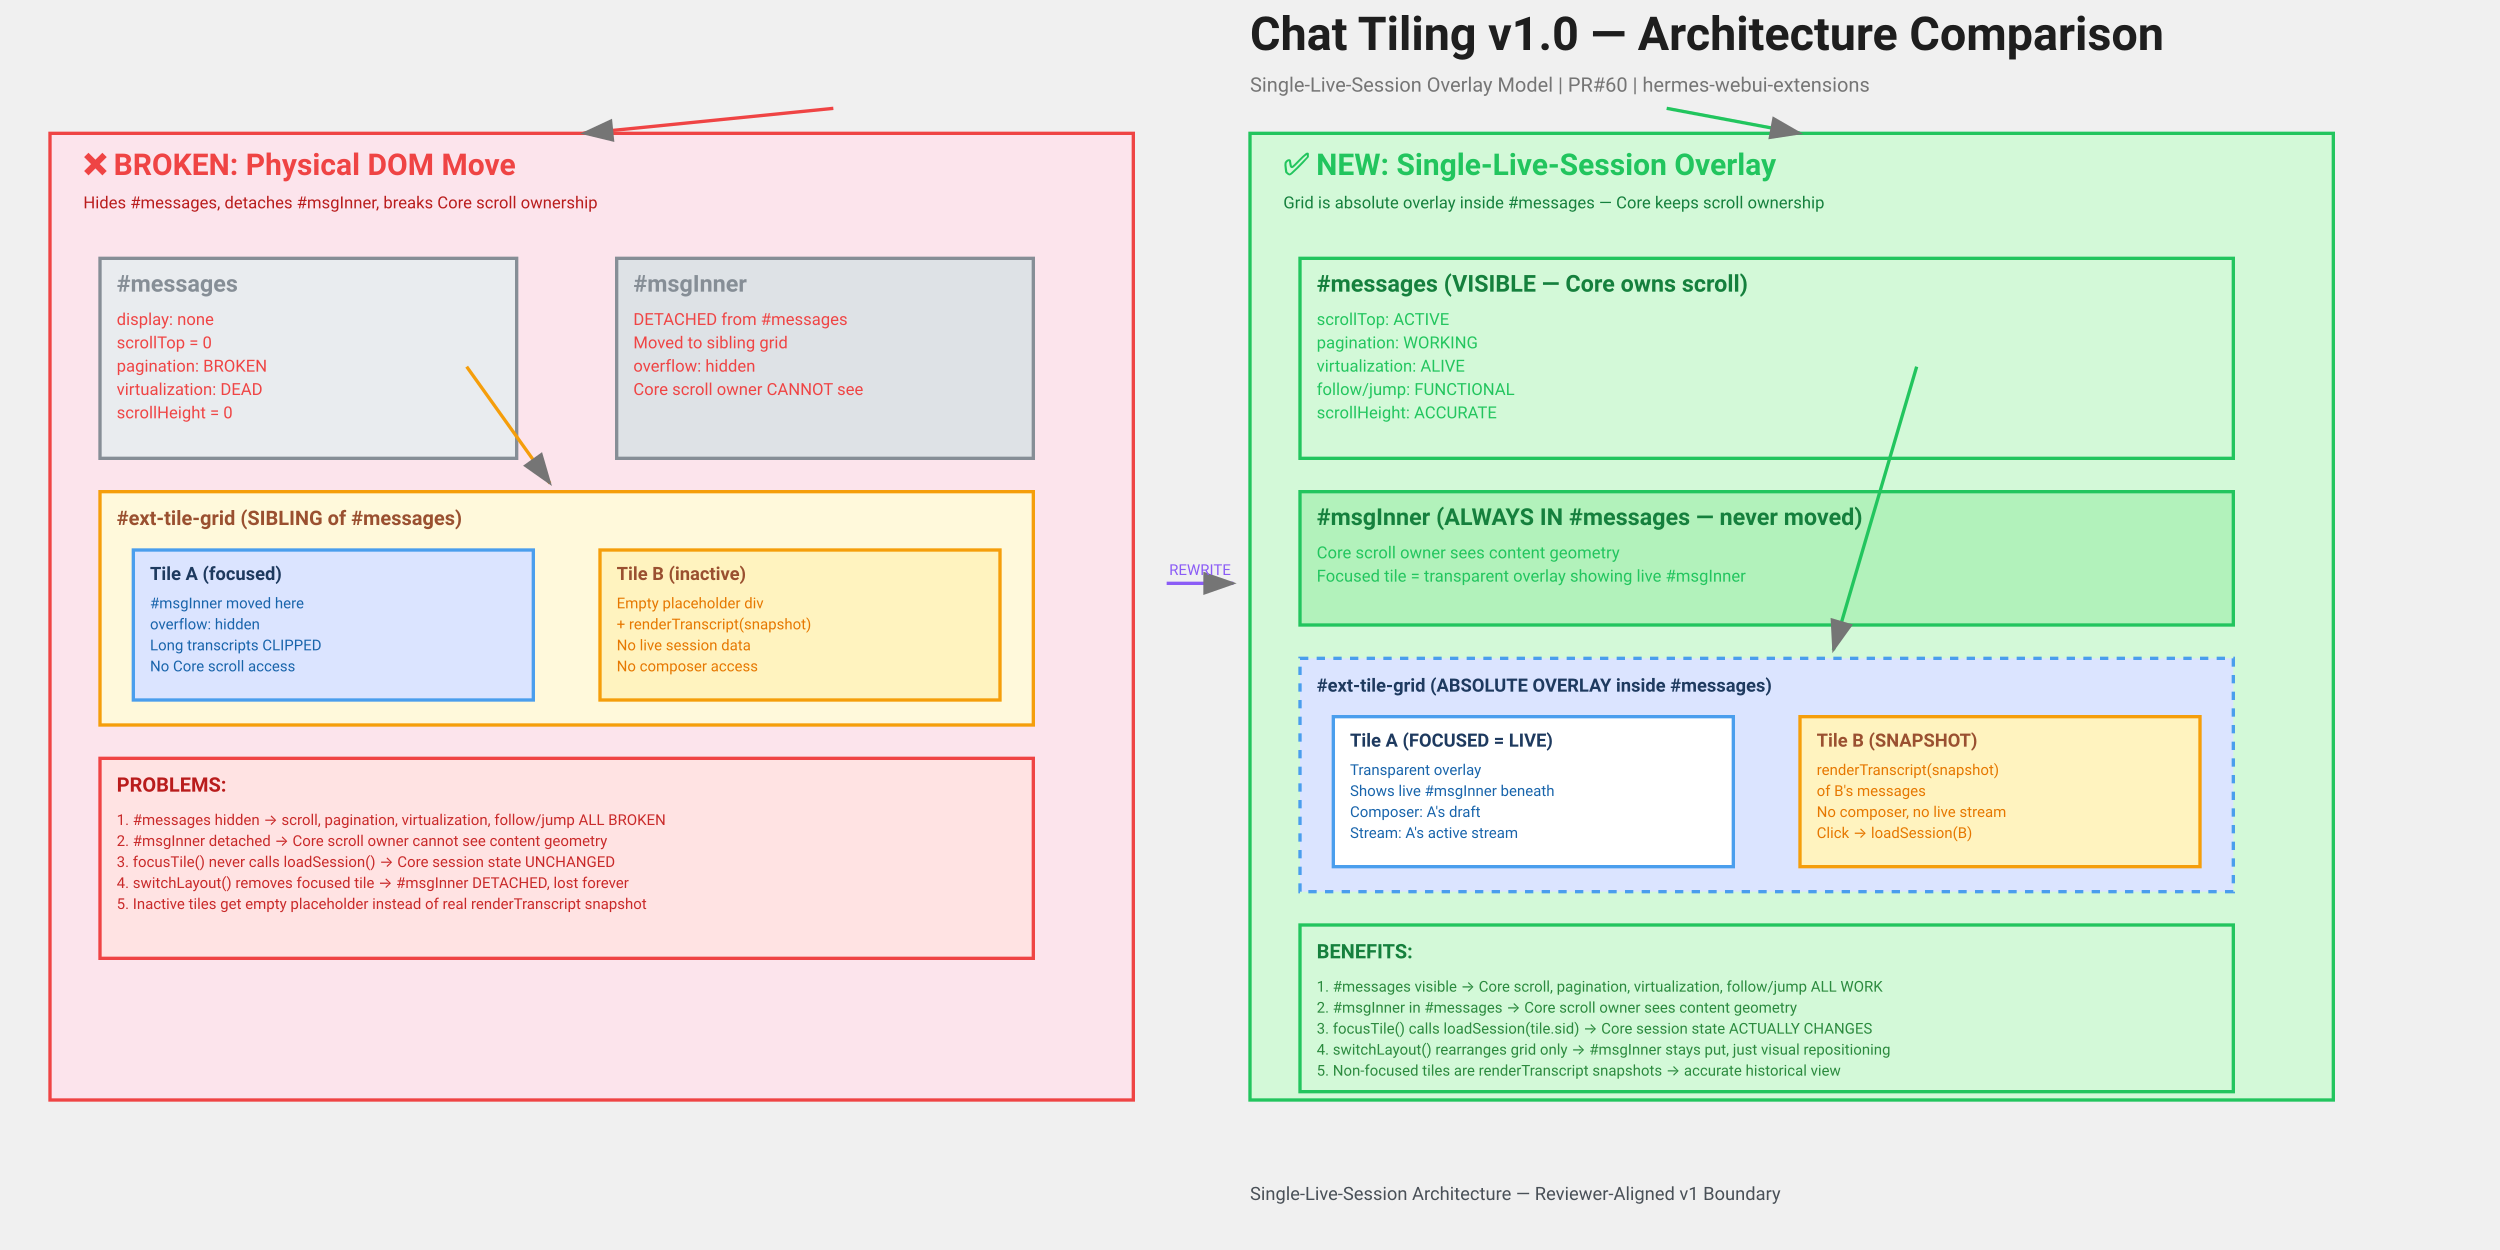
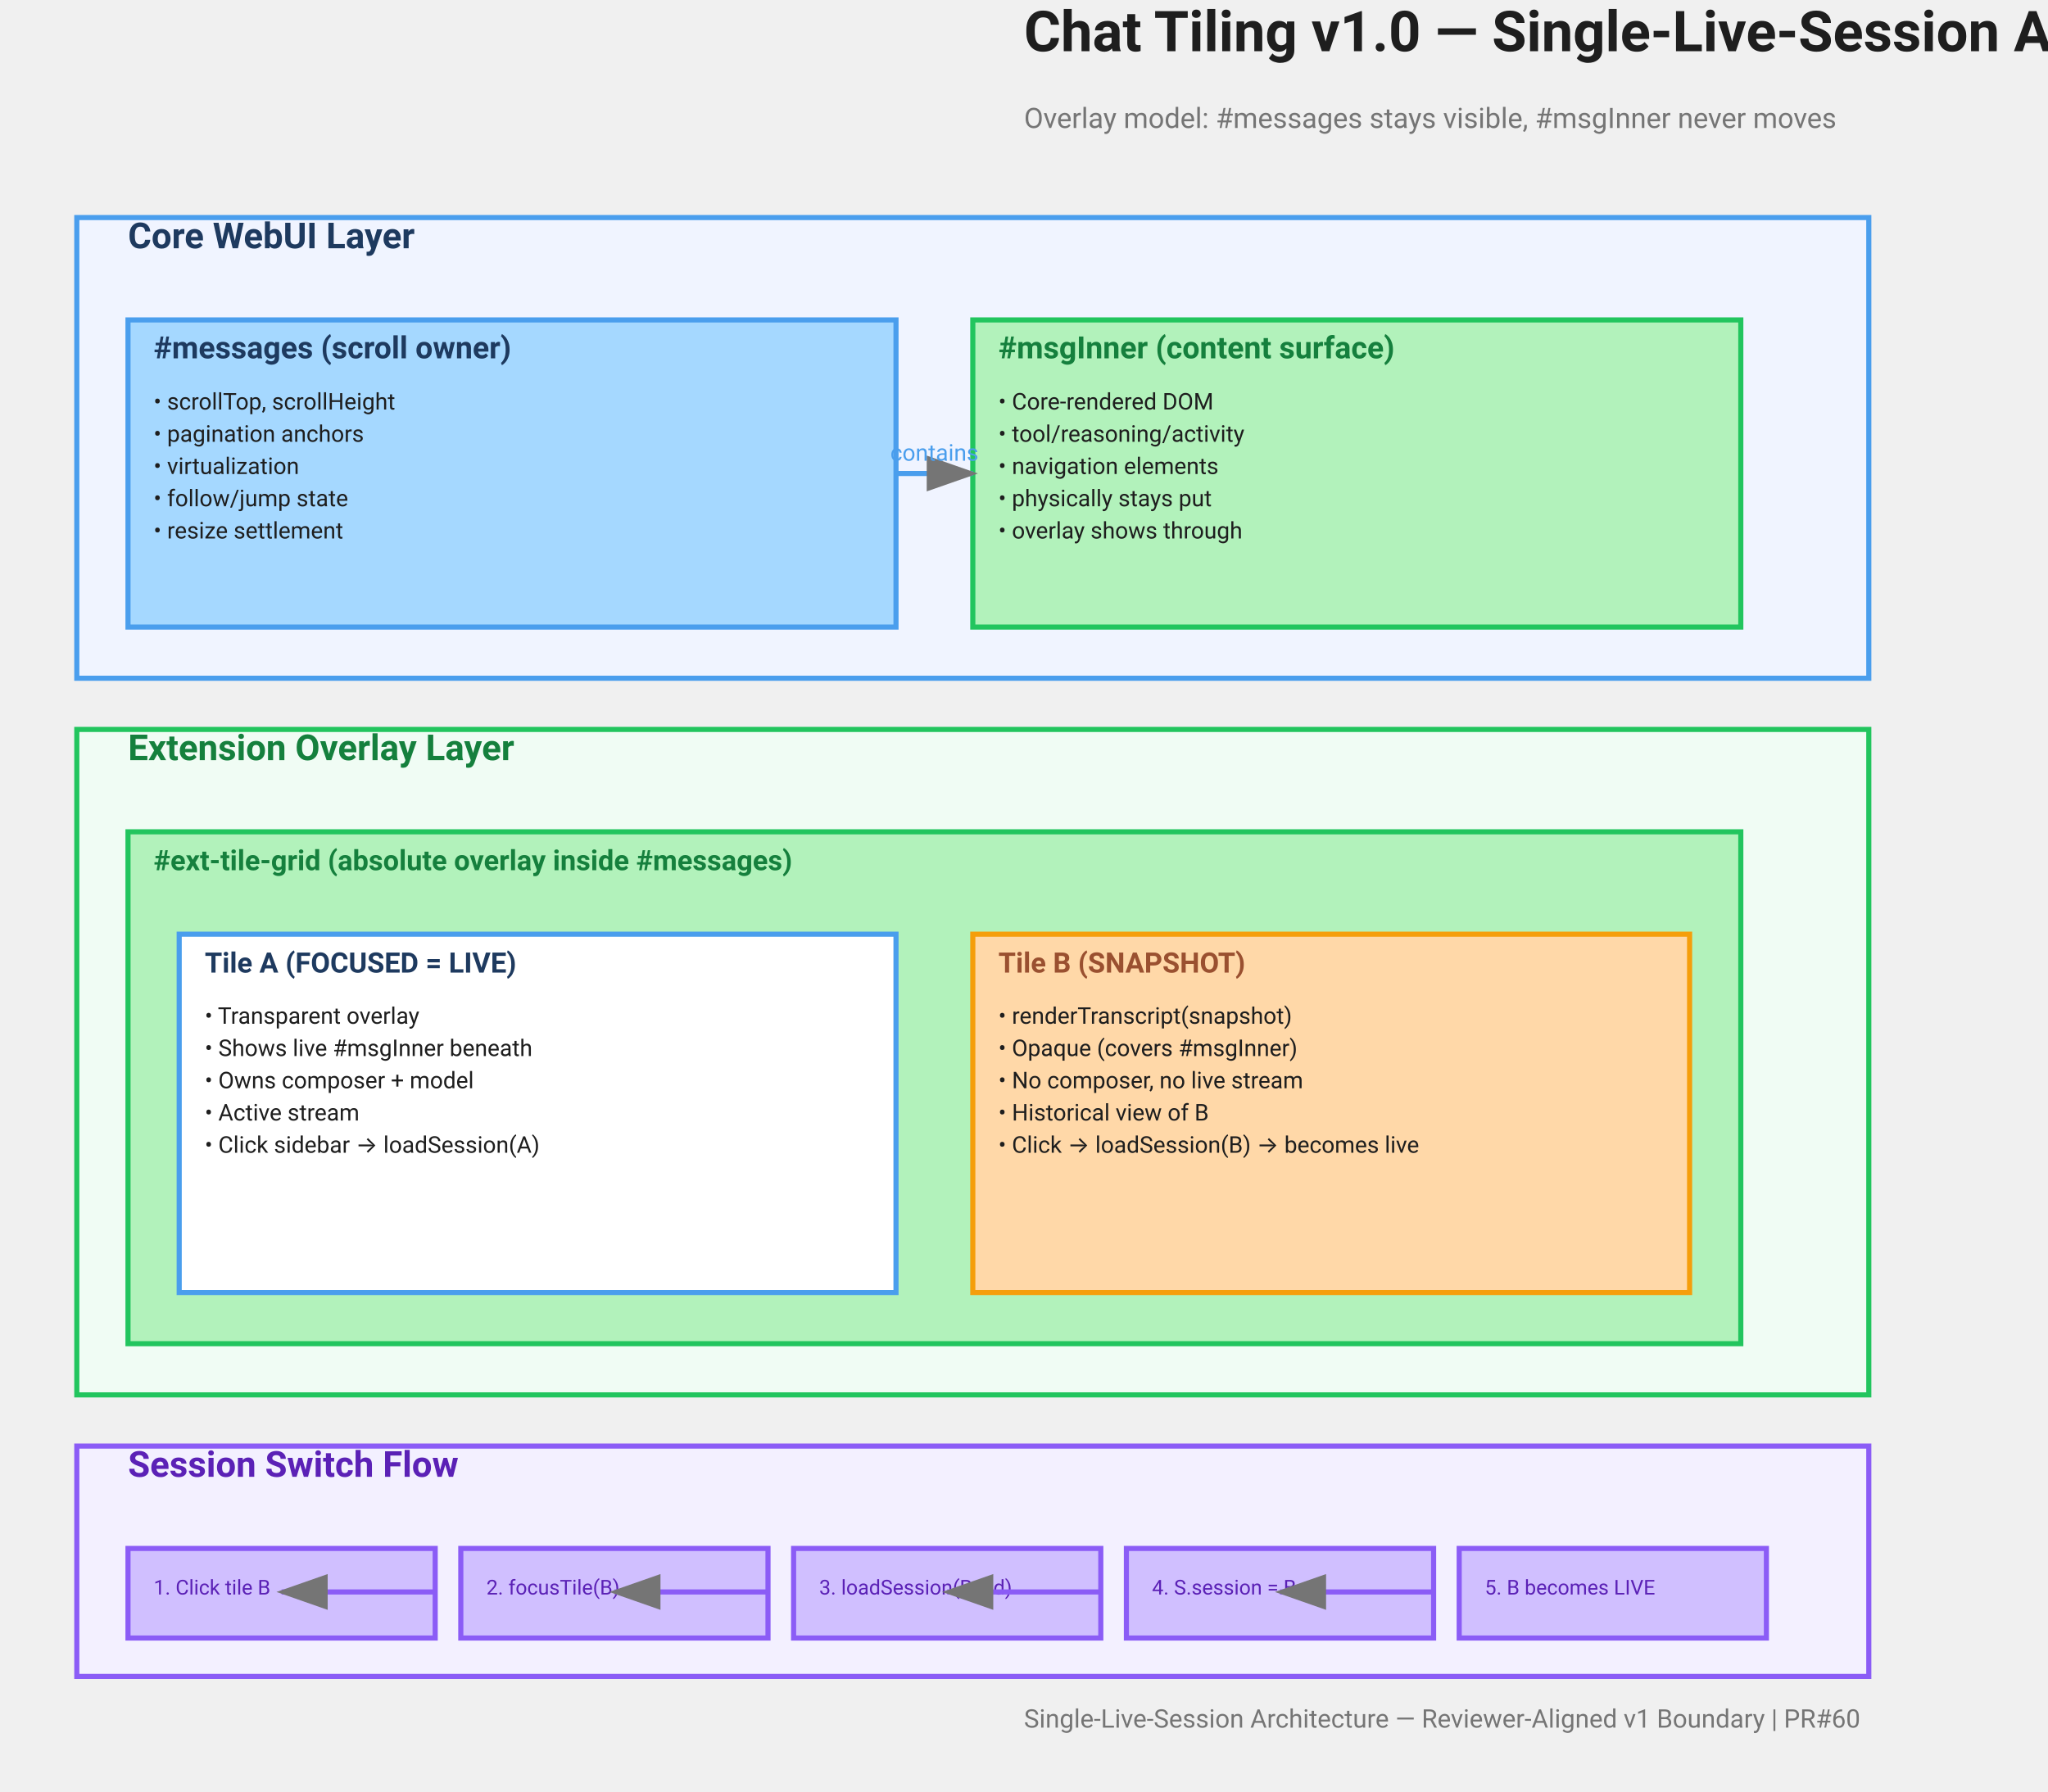
- <svg xmlns="http://www.w3.org/2000/svg" width="1500" height="750" viewBox="0 0 1500 750">
+ <svg xmlns="http://www.w3.org/2000/svg" width="800" height="700" viewBox="0 0 800 700">
  <defs>
    <marker id="arrowhead" markerWidth="10" markerHeight="7" refX="9" refY="3.5" orient="auto">
      <polygon points="0 0, 10 3.5, 0 7" fill="#757575" />
    </marker>
  </defs>
  <style>
  text { font-family: -apple-system, BlinkMacSystemFont, 'Segoe UI', Roboto, sans-serif; }
</style>
-   <text x="750" y="30" font-size="28" fill="#1e1e1e" font-weight="bold" text-anchor="center">Chat Tiling v1.0 — Architecture Comparison</text>
-   <text x="750" y="55" font-size="12" fill="#757575" font-weight="normal" text-anchor="center">Single-Live-Session Overlay Model  |  PR#60  |  hermes-webui-extensions</text>
-   <rect x="30" y="80" width="650" height="580" fill="#fce4ec" stroke="#ef4444" stroke-width="2" opacity="15" />
-   <text x="50" y="105" font-size="18" fill="#ef4444" font-weight="bold" text-anchor="left">❌ BROKEN: Physical DOM Move</text>
-   <text x="50" y="125" font-size="10" fill="#b91c1c" font-weight="normal" text-anchor="left">Hides #messages, detaches #msgInner, breaks Core scroll ownership</text>
-   <rect x="60" y="155" width="250" height="120" fill="#e9ecef" stroke="#868e96" stroke-width="2" opacity="100" />
-   <text x="70" y="175" font-size="14" fill="#868e96" font-weight="bold" text-anchor="left">#messages</text>
-   <text x="70" y="195" font-size="10" fill="#ef4444" font-weight="normal" text-anchor="left">
-     <tspan x="70" dy="0">display: none</tspan>
-     <tspan x="70" dy="14.0">scrollTop = 0</tspan>
-     <tspan x="70" dy="14.0">pagination: BROKEN</tspan>
-     <tspan x="70" dy="14.0">virtualization: DEAD</tspan>
-     <tspan x="70" dy="14.0">scrollHeight = 0</tspan>
+   <text x="400" y="20" font-size="22" fill="#1e1e1e" font-weight="bold" text-anchor="center">Chat Tiling v1.0 — Single-Live-Session Architecture</text>
+   <text x="400" y="50" font-size="11" fill="#757575" font-weight="normal" text-anchor="center">Overlay model: #messages stays visible, #msgInner never moves</text>
+   <rect x="30" y="85" width="700" height="180" fill="#f0f4ff" stroke="#4a9eed" stroke-width="2" opacity="10" />
+   <text x="50" y="97" font-size="14" fill="#1e3a5f" font-weight="bold" text-anchor="left">Core WebUI Layer</text>
+   <rect x="50" y="125" width="300" height="120" fill="#a5d8ff" stroke="#4a9eed" stroke-width="2" opacity="100" />
+   <text x="60" y="140" font-size="12" fill="#1e3a5f" font-weight="bold" text-anchor="left">#messages (scroll owner)</text>
+   <text x="60" y="160" font-size="9" fill="#1e1e1e" font-weight="normal" text-anchor="left">
+     <tspan x="60" dy="0">• scrollTop, scrollHeight</tspan>
+     <tspan x="60" dy="12.6">• pagination anchors</tspan>
+     <tspan x="60" dy="12.6">• virtualization</tspan>
+     <tspan x="60" dy="12.6">• follow/jump state</tspan>
+     <tspan x="60" dy="12.6">• resize settlement</tspan>
  </text>
-   <rect x="370" y="155" width="250" height="120" fill="#dee2e6" stroke="#868e96" stroke-width="2" opacity="100" />
-   <text x="380" y="175" font-size="14" fill="#868e96" font-weight="bold" text-anchor="left">#msgInner</text>
-   <text x="380" y="195" font-size="10" fill="#ef4444" font-weight="normal" text-anchor="left">
-     <tspan x="380" dy="0">DETACHED from #messages</tspan>
-     <tspan x="380" dy="14.0">Moved to sibling grid</tspan>
-     <tspan x="380" dy="14.0">overflow: hidden</tspan>
-     <tspan x="380" dy="14.0">Core scroll owner CANNOT see</tspan>
+   <rect x="380" y="125" width="300" height="120" fill="#b2f2bb" stroke="#22c55e" stroke-width="2" opacity="100" />
+   <text x="390" y="140" font-size="12" fill="#15803d" font-weight="bold" text-anchor="left">#msgInner (content surface)</text>
+   <text x="390" y="160" font-size="9" fill="#1e1e1e" font-weight="normal" text-anchor="left">
+     <tspan x="390" dy="0">• Core-rendered DOM</tspan>
+     <tspan x="390" dy="12.6">• tool/reasoning/activity</tspan>
+     <tspan x="390" dy="12.6">• navigation elements</tspan>
+     <tspan x="390" dy="12.6">• physically stays put</tspan>
+     <tspan x="390" dy="12.6">• overlay shows through</tspan>
  </text>
-   <rect x="60" y="295" width="560" height="140" fill="#fff9db" stroke="#f59e0b" stroke-width="2" opacity="100" />
-   <text x="70" y="315" font-size="12" fill="#9a5030" font-weight="bold" text-anchor="left">#ext-tile-grid (SIBLING of #messages)</text>
-   <rect x="80" y="330" width="240" height="90" fill="#dbe4ff" stroke="#4a9eed" stroke-width="2" opacity="100" />
-   <text x="90" y="348" font-size="11" fill="#1e3a5f" font-weight="bold" text-anchor="left">Tile A (focused)</text>
-   <text x="90" y="365" font-size="9" fill="#1864ab" font-weight="normal" text-anchor="left">
-     <tspan x="90" dy="0">#msgInner moved here</tspan>
-     <tspan x="90" dy="12.6">overflow: hidden</tspan>
-     <tspan x="90" dy="12.6">Long transcripts CLIPPED</tspan>
-     <tspan x="90" dy="12.6">No Core scroll access</tspan>
+   <line x1="350" y1="185" x2="380" y2="185" stroke="#4a9eed" stroke-width="2" marker-end="url(#arrowhead)" />
+   <text x="365.0" y="180.0" font-size="9" fill="#4a9eed" text-anchor="middle">contains</text>
+   <rect x="30" y="285" width="700" height="260" fill="#f0fcf4" stroke="#22c55e" stroke-width="2" opacity="10" />
+   <text x="50" y="297" font-size="14" fill="#15803d" font-weight="bold" text-anchor="left">Extension Overlay Layer</text>
+   <rect x="50" y="325" width="630" height="200" fill="#b2f2bb" stroke="#22c55e" stroke-width="2" opacity="20" />
+   <text x="60" y="340" font-size="11" fill="#15803d" font-weight="bold" text-anchor="left">#ext-tile-grid (absolute overlay inside #messages)</text>
+   <rect x="70" y="365" width="280" height="140" fill="#ffffff" stroke="#4a9eed" stroke-width="2" opacity="40" />
+   <text x="80" y="380" font-size="11" fill="#1e3a5f" font-weight="bold" text-anchor="left">Tile A (FOCUSED = LIVE)</text>
+   <text x="80" y="400" font-size="9" fill="#1e1e1e" font-weight="normal" text-anchor="left">
+     <tspan x="80" dy="0">• Transparent overlay</tspan>
+     <tspan x="80" dy="12.6">• Shows live #msgInner beneath</tspan>
+     <tspan x="80" dy="12.6">• Owns composer + model</tspan>
+     <tspan x="80" dy="12.6">• Active stream</tspan>
+     <tspan x="80" dy="12.6">• Click sidebar → loadSession(A)</tspan>
  </text>
-   <rect x="360" y="330" width="240" height="90" fill="#fff3bf" stroke="#f59e0b" stroke-width="2" opacity="100" />
-   <text x="370" y="348" font-size="11" fill="#9a5030" font-weight="bold" text-anchor="left">Tile B (inactive)</text>
-   <text x="370" y="365" font-size="9" fill="#e67700" font-weight="normal" text-anchor="left">
-     <tspan x="370" dy="0">Empty placeholder div</tspan>
-     <tspan x="370" dy="12.6">+ renderTranscript(snapshot)</tspan>
-     <tspan x="370" dy="12.6">No live session data</tspan>
-     <tspan x="370" dy="12.6">No composer access</tspan>
+   <rect x="380" y="365" width="280" height="140" fill="#ffd8a8" stroke="#f59e0b" stroke-width="2" opacity="100" />
+   <text x="390" y="380" font-size="11" fill="#9a5030" font-weight="bold" text-anchor="left">Tile B (SNAPSHOT)</text>
+   <text x="390" y="400" font-size="9" fill="#1e1e1e" font-weight="normal" text-anchor="left">
+     <tspan x="390" dy="0">• renderTranscript(snapshot)</tspan>
+     <tspan x="390" dy="12.6">• Opaque (covers #msgInner)</tspan>
+     <tspan x="390" dy="12.6">• No composer, no live stream</tspan>
+     <tspan x="390" dy="12.6">• Historical view of B</tspan>
+     <tspan x="390" dy="12.6">• Click → loadSession(B) → becomes live</tspan>
  </text>
-   <rect x="60" y="455" width="560" height="120" fill="#ffe3e3" stroke="#ef4444" stroke-width="2" opacity="100" />
-   <text x="70" y="475" font-size="12" fill="#b91c1c" font-weight="bold" text-anchor="left">PROBLEMS:</text>
-   <text x="70" y="495" font-size="9" fill="#c92a2a" font-weight="normal" text-anchor="left">
-     <tspan x="70" dy="0">1. #messages hidden → scroll, pagination, virtualization, follow/jump ALL BROKEN</tspan>
-     <tspan x="70" dy="12.6">2. #msgInner detached → Core scroll owner cannot see content geometry</tspan>
-     <tspan x="70" dy="12.6">3. focusTile() never calls loadSession() → Core session state UNCHANGED</tspan>
-     <tspan x="70" dy="12.6">4. switchLayout() removes focused tile → #msgInner DETACHED, lost forever</tspan>
-     <tspan x="70" dy="12.6">5. Inactive tiles get empty placeholder instead of real renderTranscript snapshot</tspan>
-   </text>
-   <rect x="750" y="80" width="650" height="580" fill="#d3f9d8" stroke="#22c55e" stroke-width="2" opacity="15" />
-   <text x="770" y="105" font-size="18" fill="#22c55e" font-weight="bold" text-anchor="left">✅ NEW: Single-Live-Session Overlay</text>
-   <text x="770" y="125" font-size="10" fill="#15803d" font-weight="normal" text-anchor="left">Grid is absolute overlay inside #messages — Core keeps scroll ownership</text>
-   <rect x="780" y="155" width="560" height="120" fill="#d3f9d8" stroke="#22c55e" stroke-width="2" opacity="100" />
-   <text x="790" y="175" font-size="14" fill="#15803d" font-weight="bold" text-anchor="left">#messages (VISIBLE — Core owns scroll)</text>
-   <text x="790" y="195" font-size="10" fill="#22c55e" font-weight="normal" text-anchor="left">
-     <tspan x="790" dy="0">scrollTop: ACTIVE</tspan>
-     <tspan x="790" dy="14.0">pagination: WORKING</tspan>
-     <tspan x="790" dy="14.0">virtualization: ALIVE</tspan>
-     <tspan x="790" dy="14.0">follow/jump: FUNCTIONAL</tspan>
-     <tspan x="790" dy="14.0">scrollHeight: ACCURATE</tspan>
-   </text>
-   <rect x="780" y="295" width="560" height="80" fill="#b2f2bb" stroke="#22c55e" stroke-width="2" opacity="100" />
-   <text x="790" y="315" font-size="14" fill="#15803d" font-weight="bold" text-anchor="left">#msgInner (ALWAYS IN #messages — never moved)</text>
-   <text x="790" y="335" font-size="10" fill="#22c55e" font-weight="normal" text-anchor="left">
-     <tspan x="790" dy="0">Core scroll owner sees content geometry</tspan>
-     <tspan x="790" dy="14.0">Focused tile = transparent overlay showing live #msgInner</tspan>
-   </text>
-   <rect x="780" y="395" width="560" height="140" fill="#dbe4ff" stroke="#4a9eed" stroke-width="2" opacity="30" stroke-dasharray="5,5" />
-   <text x="790" y="415" font-size="11" fill="#1e3a5f" font-weight="bold" text-anchor="left">#ext-tile-grid (ABSOLUTE OVERLAY inside #messages)</text>
-   <rect x="800" y="430" width="240" height="90" fill="#ffffff" stroke="#4a9eed" stroke-width="2" opacity="50" />
-   <text x="810" y="448" font-size="11" fill="#1e3a5f" font-weight="bold" text-anchor="left">Tile A (FOCUSED = LIVE)</text>
-   <text x="810" y="465" font-size="9" fill="#1864ab" font-weight="normal" text-anchor="left">
-     <tspan x="810" dy="0">Transparent overlay</tspan>
-     <tspan x="810" dy="12.6">Shows live #msgInner beneath</tspan>
-     <tspan x="810" dy="12.6">Composer: A's draft</tspan>
-     <tspan x="810" dy="12.6">Stream: A's active stream</tspan>
-   </text>
-   <rect x="1080" y="430" width="240" height="90" fill="#fff3bf" stroke="#f59e0b" stroke-width="2" opacity="100" />
-   <text x="1090" y="448" font-size="11" fill="#9a5030" font-weight="bold" text-anchor="left">Tile B (SNAPSHOT)</text>
-   <text x="1090" y="465" font-size="9" fill="#e67700" font-weight="normal" text-anchor="left">
-     <tspan x="1090" dy="0">renderTranscript(snapshot)</tspan>
-     <tspan x="1090" dy="12.6">of B's messages</tspan>
-     <tspan x="1090" dy="12.6">No composer, no live stream</tspan>
-     <tspan x="1090" dy="12.6">Click → loadSession(B)</tspan>
-   </text>
-   <rect x="780" y="555" width="560" height="100" fill="#d3f9d8" stroke="#22c55e" stroke-width="2" opacity="100" />
-   <text x="790" y="575" font-size="12" fill="#15803d" font-weight="bold" text-anchor="left">BENEFITS:</text>
-   <text x="790" y="595" font-size="9" fill="#2b8a3e" font-weight="normal" text-anchor="left">
-     <tspan x="790" dy="0">1. #messages visible → Core scroll, pagination, virtualization, follow/jump ALL WORK</tspan>
-     <tspan x="790" dy="12.6">2. #msgInner in #messages → Core scroll owner sees content geometry</tspan>
-     <tspan x="790" dy="12.6">3. focusTile() calls loadSession(tile.sid) → Core session state ACTUALLY CHANGES</tspan>
-     <tspan x="790" dy="12.6">4. switchLayout() rearranges grid only → #msgInner stays put, just visual repositioning</tspan>
-     <tspan x="790" dy="12.6">5. Non-focused tiles are renderTranscript snapshots → accurate historical view</tspan>
-   </text>
-   <line x1="700" y1="350" x2="740" y2="350" stroke="#8b5cf6" stroke-width="2" marker-end="url(#arrowhead)" />
-   <text x="720.0" y="345.0" font-size="9" fill="#8b5cf6" text-anchor="middle">REWRITE</text>
-   <text x="750" y="720" font-size="11" fill="#495057" font-weight="normal" text-anchor="center">Single-Live-Session Architecture — Reviewer-Aligned v1 Boundary</text>
-   <line x1="500" y1="65" x2="350" y2="80" stroke="#ef4444" stroke-width="2" marker-end="url(#arrowhead)" />
-   <line x1="1000" y1="65" x2="1080" y2="80" stroke="#22c55e" stroke-width="2" marker-end="url(#arrowhead)" />
-   <line x1="280" y1="220" x2="330" y2="290" stroke="#f59e0b" stroke-width="2" marker-end="url(#arrowhead)" />
-   <line x1="1150" y1="220" x2="1100" y2="390" stroke="#22c55e" stroke-width="2" marker-end="url(#arrowhead)" />
+   <rect x="30" y="565" width="700" height="90" fill="#f3f0ff" stroke="#8b5cf6" stroke-width="2" opacity="10" />
+   <text x="50" y="577" font-size="14" fill="#5b21b6" font-weight="bold" text-anchor="left">Session Switch Flow</text>
+   <rect x="50" y="605" width="120" height="35" fill="#d0bfff" stroke="#8b5cf6" stroke-width="2" opacity="100" />
+   <text x="60" y="623" font-size="8" fill="#5b21b6" font-weight="normal" text-anchor="left">1. Click tile B</text>
+   <rect x="180" y="605" width="120" height="35" fill="#d0bfff" stroke="#8b5cf6" stroke-width="2" opacity="100" />
+   <text x="190" y="623" font-size="8" fill="#5b21b6" font-weight="normal" text-anchor="left">2. focusTile(B)</text>
+   <rect x="310" y="605" width="120" height="35" fill="#d0bfff" stroke="#8b5cf6" stroke-width="2" opacity="100" />
+   <text x="320" y="623" font-size="8" fill="#5b21b6" font-weight="normal" text-anchor="left">3. loadSession(B.sid)</text>
+   <rect x="440" y="605" width="120" height="35" fill="#d0bfff" stroke="#8b5cf6" stroke-width="2" opacity="100" />
+   <text x="450" y="623" font-size="8" fill="#5b21b6" font-weight="normal" text-anchor="left">4. S.session = B</text>
+   <rect x="570" y="605" width="120" height="35" fill="#d0bfff" stroke="#8b5cf6" stroke-width="2" opacity="100" />
+   <text x="580" y="623" font-size="8" fill="#5b21b6" font-weight="normal" text-anchor="left">5. B becomes LIVE</text>
+   <line x1="170" y1="622" x2="110" y2="622" stroke="#8b5cf6" stroke-width="2" marker-end="url(#arrowhead)" />
+   <line x1="300" y1="622" x2="240" y2="622" stroke="#8b5cf6" stroke-width="2" marker-end="url(#arrowhead)" />
+   <line x1="430" y1="622" x2="370" y2="622" stroke="#8b5cf6" stroke-width="2" marker-end="url(#arrowhead)" />
+   <line x1="560" y1="622" x2="500" y2="622" stroke="#8b5cf6" stroke-width="2" marker-end="url(#arrowhead)" />
+   <text x="400" y="675" font-size="10" fill="#757575" font-weight="normal" text-anchor="center">Single-Live-Session Architecture — Reviewer-Aligned v1 Boundary  |  PR#60</text>
</svg>
